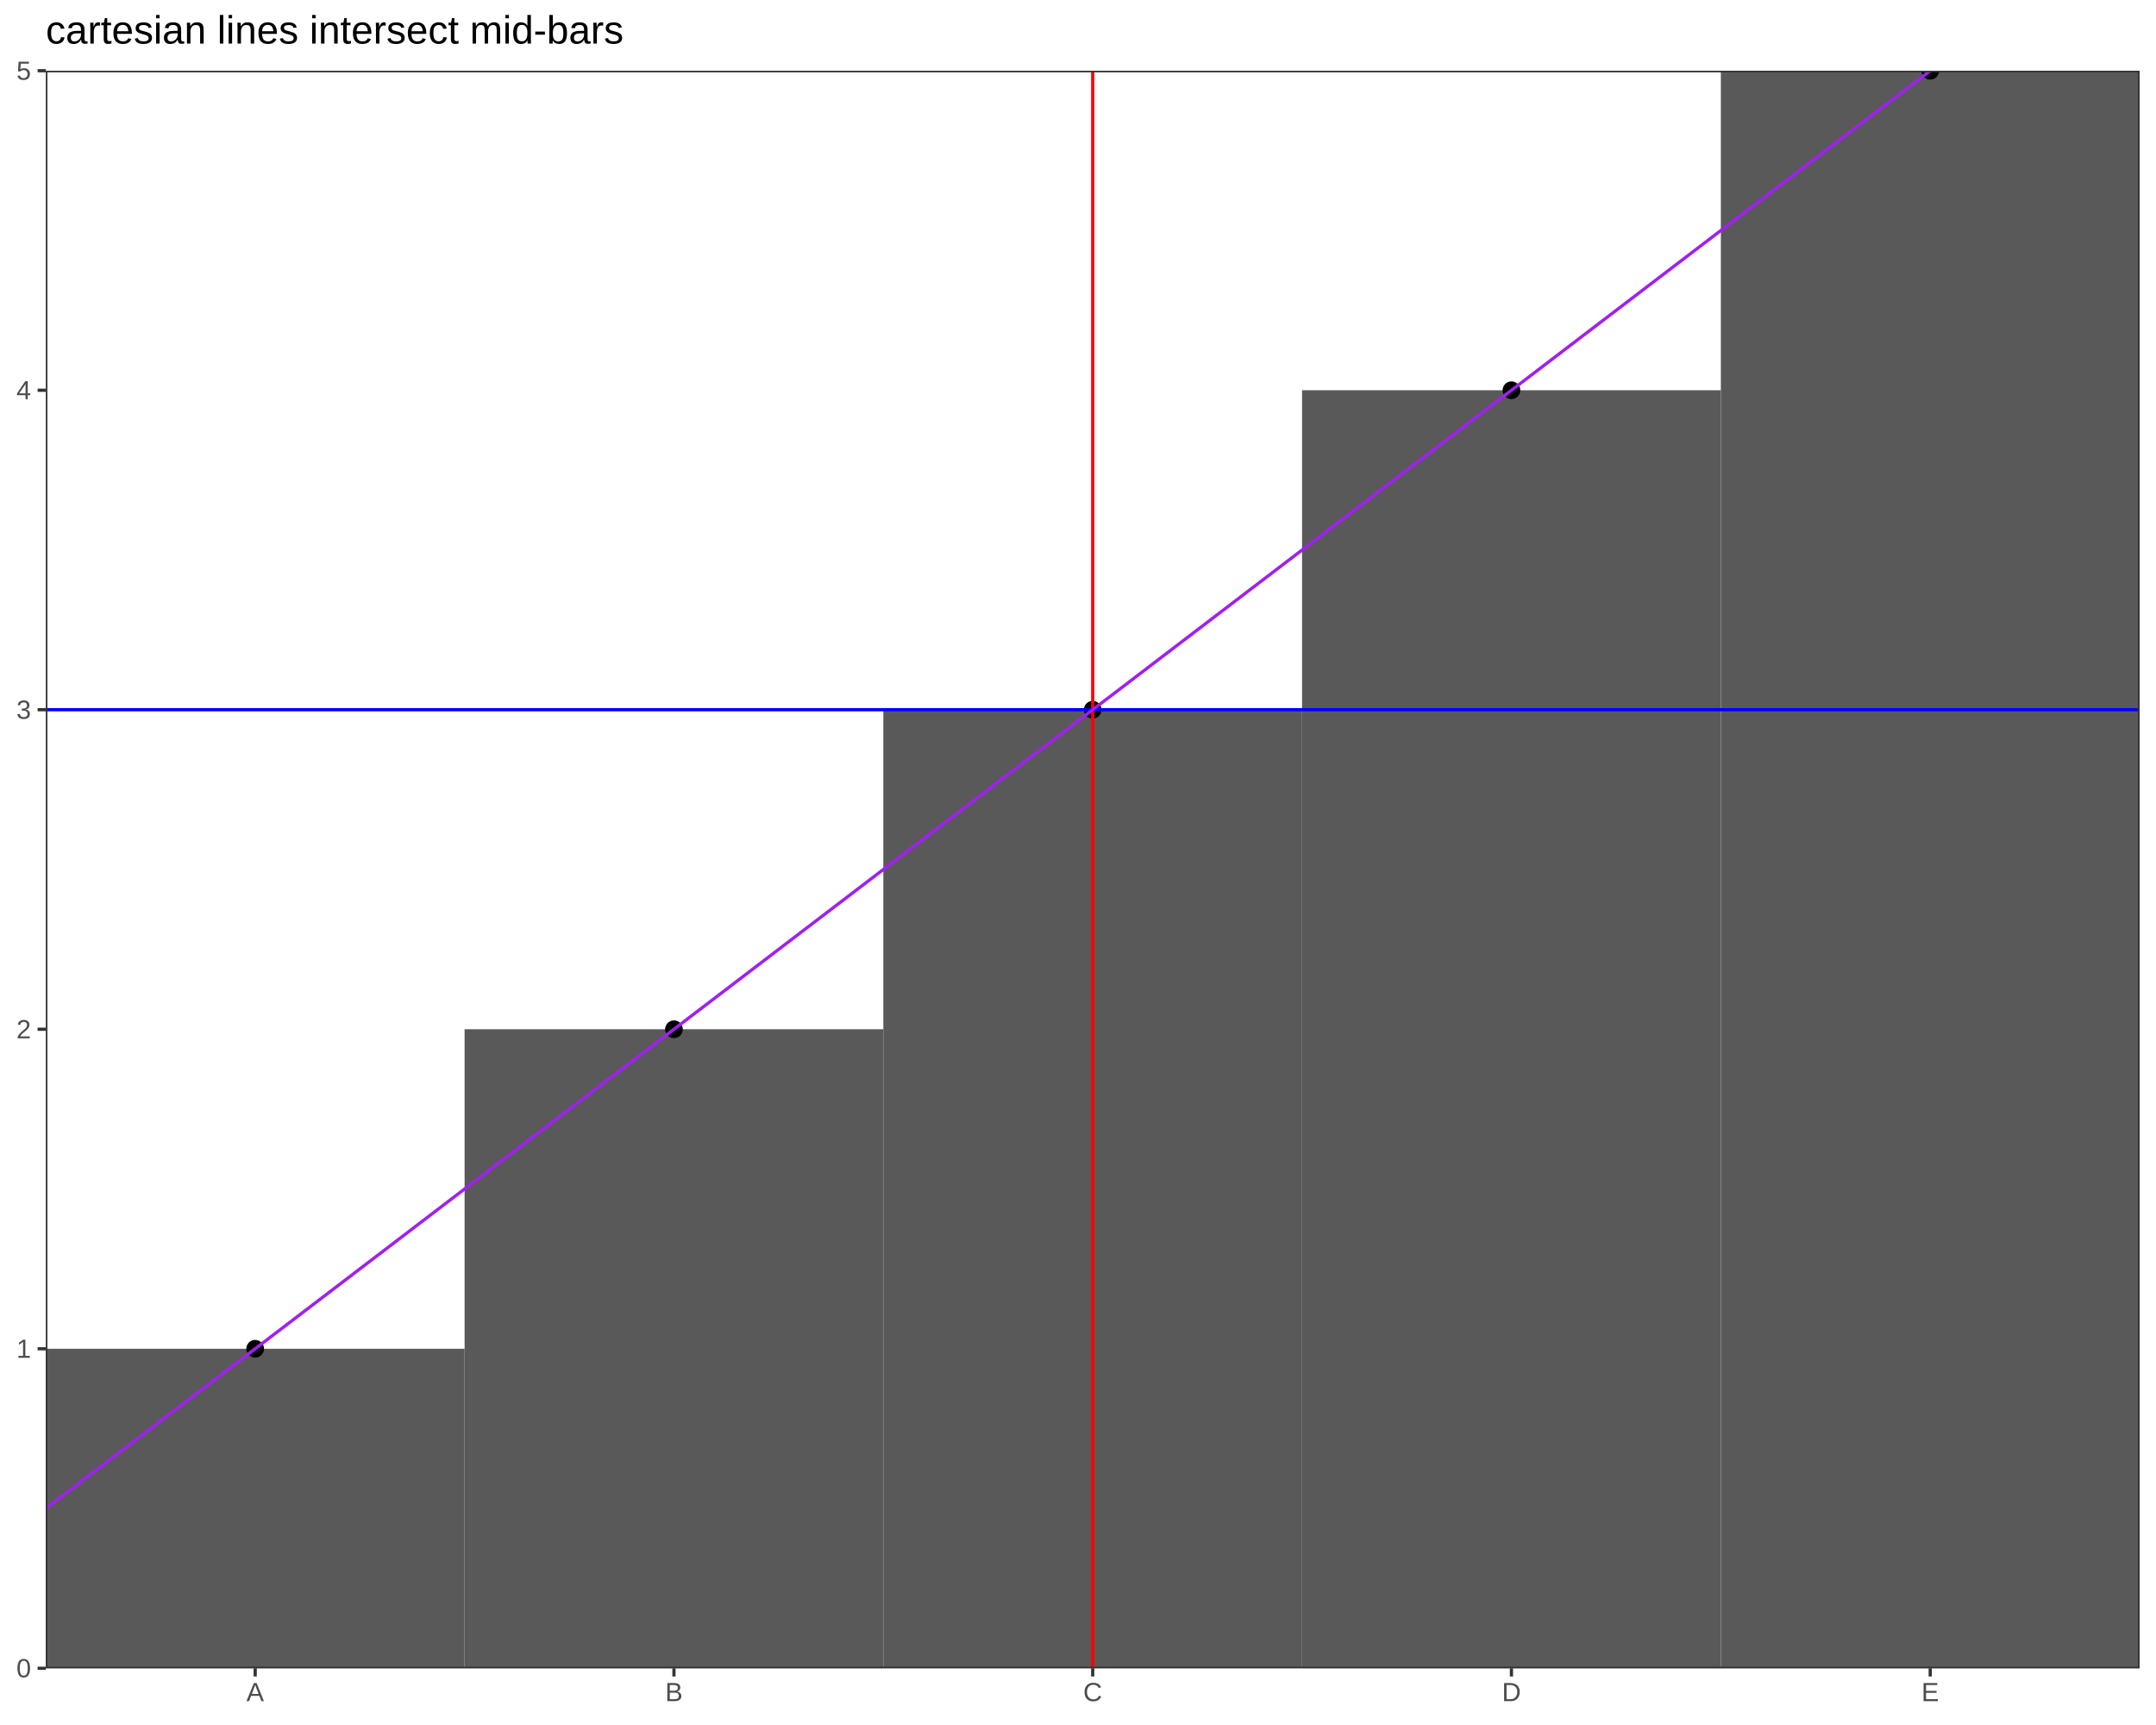
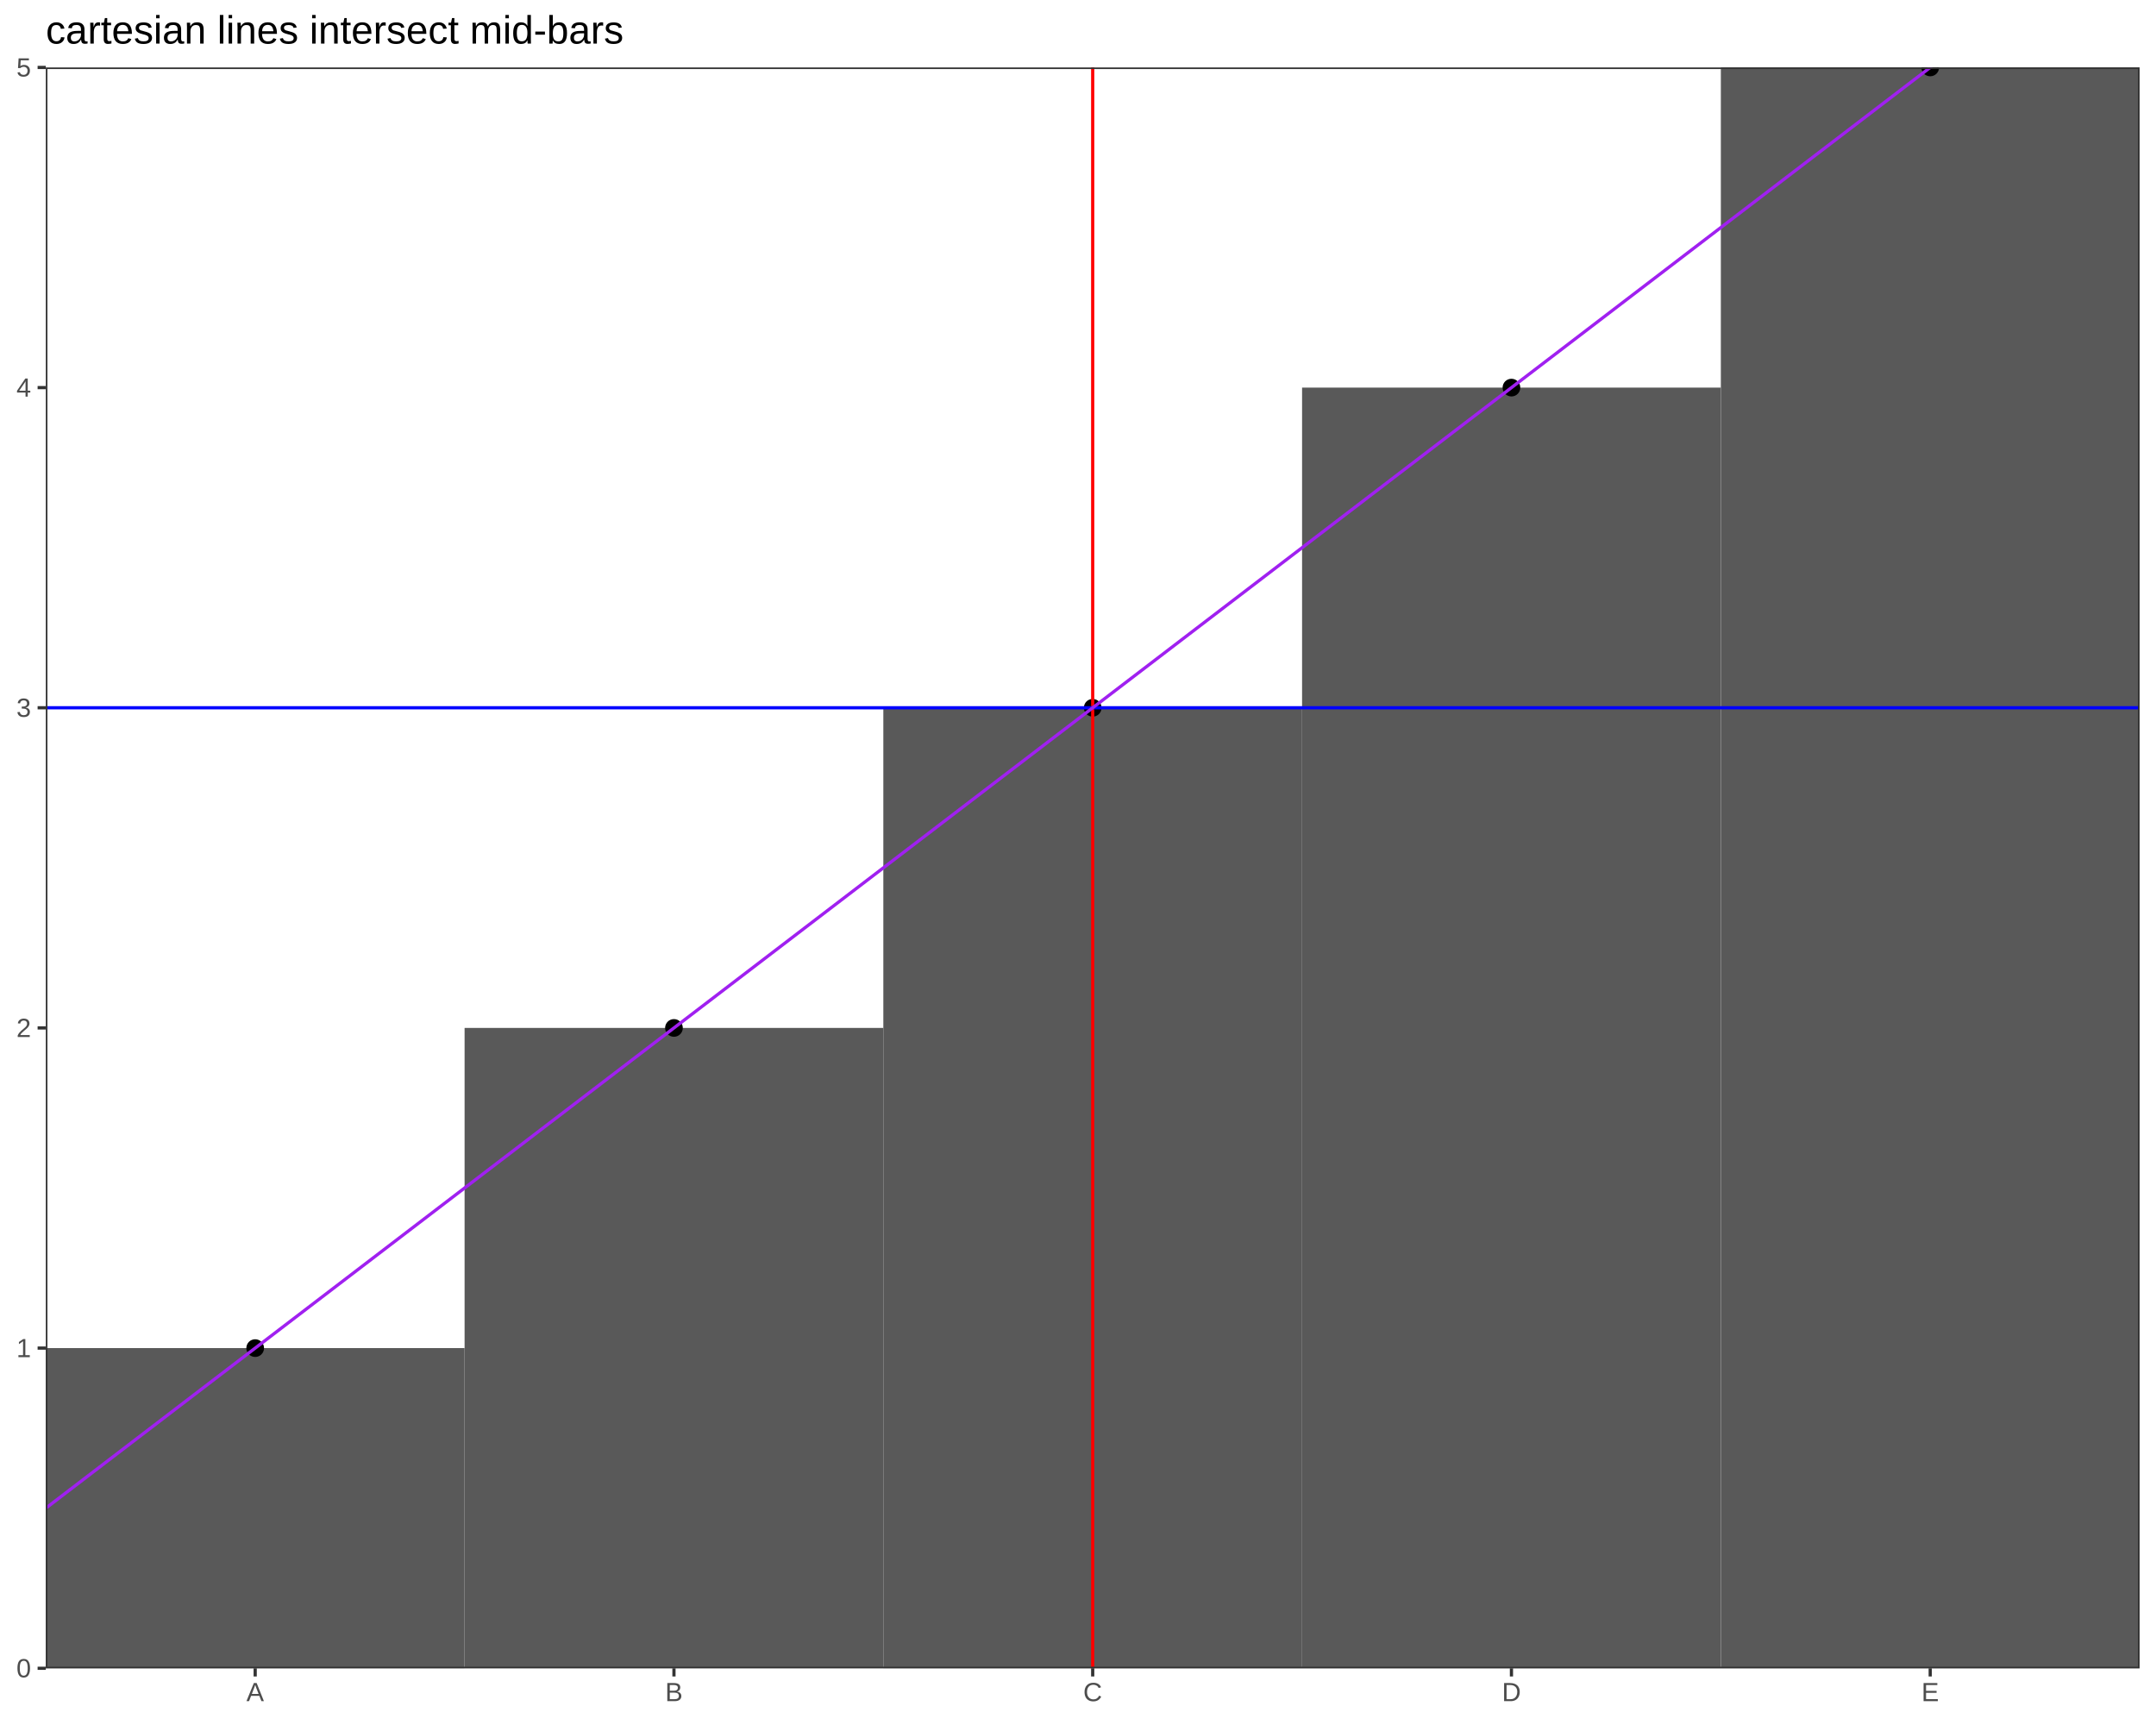
<svg xmlns="http://www.w3.org/2000/svg" viewBox="0 0 720.00 576.00">
  <defs>
    <style type="text/css">
    line, polyline, polygon, path, rect, circle {
      fill: none;
      stroke: #000000;
      stroke-linecap: round;
      stroke-linejoin: round;
      stroke-miterlimit: 10.00;
    }
  </style>
  </defs>
  <rect width="100%" height="100%" style="stroke: none; fill: #FFFFFF;" />
  <rect x="0.00" y="0.00" width="720.00" height="576.00" style="stroke-width: 1.07; stroke: #FFFFFF; fill: #FFFFFF;" />
  <defs>
-     <clipPath id="cpMTUuMzB8NzE0LjUyfDU1Ny4wNnwyMy42Mg==">
-       <rect x="15.30" y="23.62" width="699.22" height="533.44" />
+     <clipPath id="cpMTUuMzB8NzE0LjUyfDU1Ny4wNnwyMi41Mg==">
+       <rect x="15.30" y="22.52" width="699.22" height="534.54" />
    </clipPath>
  </defs>
-   <rect x="15.30" y="23.62" width="699.22" height="533.44" style="stroke-width: 1.07; stroke: none; fill: #FFFFFF;" clip-path="url(#cpMTUuMzB8NzE0LjUyfDU1Ny4wNnwyMy42Mg==)" />
-   <rect x="15.30" y="450.37" width="139.84" height="106.69" style="stroke-width: 1.07; stroke: none; stroke-linecap: butt; fill: #595959;" clip-path="url(#cpMTUuMzB8NzE0LjUyfDU1Ny4wNnwyMy42Mg==)" />
-   <rect x="155.15" y="343.68" width="139.84" height="213.38" style="stroke-width: 1.07; stroke: none; stroke-linecap: butt; fill: #595959;" clip-path="url(#cpMTUuMzB8NzE0LjUyfDU1Ny4wNnwyMy42Mg==)" />
-   <rect x="294.99" y="236.99" width="139.84" height="320.06" style="stroke-width: 1.07; stroke: none; stroke-linecap: butt; fill: #595959;" clip-path="url(#cpMTUuMzB8NzE0LjUyfDU1Ny4wNnwyMy42Mg==)" />
-   <rect x="434.83" y="130.31" width="139.84" height="426.75" style="stroke-width: 1.07; stroke: none; stroke-linecap: butt; fill: #595959;" clip-path="url(#cpMTUuMzB8NzE0LjUyfDU1Ny4wNnwyMy42Mg==)" />
-   <rect x="574.68" y="23.62" width="139.84" height="533.44" style="stroke-width: 1.07; stroke: none; stroke-linecap: butt; fill: #595959;" clip-path="url(#cpMTUuMzB8NzE0LjUyfDU1Ny4wNnwyMy42Mg==)" />
-   <circle cx="85.22" cy="450.37" r="1.95pt" style="stroke-width: 0.71; fill: #000000;" clip-path="url(#cpMTUuMzB8NzE0LjUyfDU1Ny4wNnwyMy42Mg==)" />
-   <circle cx="225.07" cy="343.68" r="1.95pt" style="stroke-width: 0.71; fill: #000000;" clip-path="url(#cpMTUuMzB8NzE0LjUyfDU1Ny4wNnwyMy42Mg==)" />
-   <circle cx="364.91" cy="236.99" r="1.95pt" style="stroke-width: 0.71; fill: #000000;" clip-path="url(#cpMTUuMzB8NzE0LjUyfDU1Ny4wNnwyMy42Mg==)" />
-   <circle cx="504.75" cy="130.31" r="1.95pt" style="stroke-width: 0.71; fill: #000000;" clip-path="url(#cpMTUuMzB8NzE0LjUyfDU1Ny4wNnwyMy42Mg==)" />
-   <circle cx="644.60" cy="23.62" r="1.95pt" style="stroke-width: 0.71; fill: #000000;" clip-path="url(#cpMTUuMzB8NzE0LjUyfDU1Ny4wNnwyMy42Mg==)" />
-   <line x1="364.91" y1="557.06" x2="364.91" y2="23.62" style="stroke-width: 1.07; stroke: #FF0000; stroke-linecap: butt;" clip-path="url(#cpMTUuMzB8NzE0LjUyfDU1Ny4wNnwyMy42Mg==)" />
-   <line x1="15.30" y1="236.99" x2="714.52" y2="236.99" style="stroke-width: 1.07; stroke: #0000FF; stroke-linecap: butt;" clip-path="url(#cpMTUuMzB8NzE0LjUyfDU1Ny4wNnwyMy42Mg==)" />
-   <line x1="15.30" y1="503.71" x2="675.56" y2="0.00" style="stroke-width: 1.07; stroke: #A020F0; stroke-linecap: butt;" clip-path="url(#cpMTUuMzB8NzE0LjUyfDU1Ny4wNnwyMy42Mg==)" />
-   <rect x="15.30" y="23.62" width="699.22" height="533.44" style="stroke-width: 1.07; stroke: #333333;" clip-path="url(#cpMTUuMzB8NzE0LjUyfDU1Ny4wNnwyMy42Mg==)" />
+   <rect x="15.30" y="22.52" width="699.22" height="534.54" style="stroke-width: 1.07; stroke: none; fill: #FFFFFF;" clip-path="url(#cpMTUuMzB8NzE0LjUyfDU1Ny4wNnwyMi41Mg==)" />
+   <rect x="15.30" y="450.15" width="139.84" height="106.91" style="stroke-width: 1.07; stroke: none; stroke-linecap: butt; fill: #595959;" clip-path="url(#cpMTUuMzB8NzE0LjUyfDU1Ny4wNnwyMi41Mg==)" />
+   <rect x="155.15" y="343.24" width="139.84" height="213.81" style="stroke-width: 1.07; stroke: none; stroke-linecap: butt; fill: #595959;" clip-path="url(#cpMTUuMzB8NzE0LjUyfDU1Ny4wNnwyMi41Mg==)" />
+   <rect x="294.99" y="236.34" width="139.84" height="320.72" style="stroke-width: 1.07; stroke: none; stroke-linecap: butt; fill: #595959;" clip-path="url(#cpMTUuMzB8NzE0LjUyfDU1Ny4wNnwyMi41Mg==)" />
+   <rect x="434.83" y="129.43" width="139.84" height="427.63" style="stroke-width: 1.07; stroke: none; stroke-linecap: butt; fill: #595959;" clip-path="url(#cpMTUuMzB8NzE0LjUyfDU1Ny4wNnwyMi41Mg==)" />
+   <rect x="574.68" y="22.52" width="139.84" height="534.54" style="stroke-width: 1.07; stroke: none; stroke-linecap: butt; fill: #595959;" clip-path="url(#cpMTUuMzB8NzE0LjUyfDU1Ny4wNnwyMi41Mg==)" />
+   <circle cx="85.22" cy="450.15" r="1.95pt" style="stroke-width: 0.71; fill: #000000;" clip-path="url(#cpMTUuMzB8NzE0LjUyfDU1Ny4wNnwyMi41Mg==)" />
+   <circle cx="225.07" cy="343.24" r="1.95pt" style="stroke-width: 0.71; fill: #000000;" clip-path="url(#cpMTUuMzB8NzE0LjUyfDU1Ny4wNnwyMi41Mg==)" />
+   <circle cx="364.91" cy="236.34" r="1.95pt" style="stroke-width: 0.71; fill: #000000;" clip-path="url(#cpMTUuMzB8NzE0LjUyfDU1Ny4wNnwyMi41Mg==)" />
+   <circle cx="504.75" cy="129.43" r="1.95pt" style="stroke-width: 0.71; fill: #000000;" clip-path="url(#cpMTUuMzB8NzE0LjUyfDU1Ny4wNnwyMi41Mg==)" />
+   <circle cx="644.60" cy="22.52" r="1.95pt" style="stroke-width: 0.71; fill: #000000;" clip-path="url(#cpMTUuMzB8NzE0LjUyfDU1Ny4wNnwyMi41Mg==)" />
+   <line x1="364.91" y1="557.06" x2="364.91" y2="22.52" style="stroke-width: 1.07; stroke: #FF0000; stroke-linecap: butt;" clip-path="url(#cpMTUuMzB8NzE0LjUyfDU1Ny4wNnwyMi41Mg==)" />
+   <line x1="15.30" y1="236.34" x2="714.52" y2="236.34" style="stroke-width: 1.07; stroke: #0000FF; stroke-linecap: butt;" clip-path="url(#cpMTUuMzB8NzE0LjUyfDU1Ny4wNnwyMi41Mg==)" />
+   <line x1="15.30" y1="503.60" x2="674.06" y2="0.00" style="stroke-width: 1.07; stroke: #A020F0; stroke-linecap: butt;" clip-path="url(#cpMTUuMzB8NzE0LjUyfDU1Ny4wNnwyMi41Mg==)" />
+   <rect x="15.30" y="22.52" width="699.22" height="534.54" style="stroke-width: 1.07; stroke: #333333;" clip-path="url(#cpMTUuMzB8NzE0LjUyfDU1Ny4wNnwyMi41Mg==)" />
  <defs>
    <clipPath id="cpMC4wMHw3MjAuMDB8NTc2LjAwfDAuMDA=">
      <rect x="0.00" y="0.00" width="720.00" height="576.00" />
    </clipPath>
  </defs>
  <g clip-path="url(#cpMC4wMHw3MjAuMDB8NTc2LjAwfDAuMDA=)">
    <text x="5.48" y="560.08" style="font-size: 8.80px; fill: #4D4D4D; font-family: Liberation Sans;" textLength="4.89px" lengthAdjust="spacingAndGlyphs">0</text>
  </g>
  <g clip-path="url(#cpMC4wMHw3MjAuMDB8NTc2LjAwfDAuMDA=)">
-     <text x="5.48" y="453.39" style="font-size: 8.80px; fill: #4D4D4D; font-family: Liberation Sans;" textLength="4.89px" lengthAdjust="spacingAndGlyphs">1</text>
+     <text x="5.48" y="453.17" style="font-size: 8.80px; fill: #4D4D4D; font-family: Liberation Sans;" textLength="4.89px" lengthAdjust="spacingAndGlyphs">1</text>
  </g>
  <g clip-path="url(#cpMC4wMHw3MjAuMDB8NTc2LjAwfDAuMDA=)">
-     <text x="5.48" y="346.71" style="font-size: 8.80px; fill: #4D4D4D; font-family: Liberation Sans;" textLength="4.89px" lengthAdjust="spacingAndGlyphs">2</text>
+     <text x="5.48" y="346.27" style="font-size: 8.80px; fill: #4D4D4D; font-family: Liberation Sans;" textLength="4.89px" lengthAdjust="spacingAndGlyphs">2</text>
  </g>
  <g clip-path="url(#cpMC4wMHw3MjAuMDB8NTc2LjAwfDAuMDA=)">
-     <text x="5.48" y="240.02" style="font-size: 8.80px; fill: #4D4D4D; font-family: Liberation Sans;" textLength="4.89px" lengthAdjust="spacingAndGlyphs">3</text>
+     <text x="5.48" y="239.36" style="font-size: 8.80px; fill: #4D4D4D; font-family: Liberation Sans;" textLength="4.89px" lengthAdjust="spacingAndGlyphs">3</text>
  </g>
  <g clip-path="url(#cpMC4wMHw3MjAuMDB8NTc2LjAwfDAuMDA=)">
-     <text x="5.48" y="133.33" style="font-size: 8.80px; fill: #4D4D4D; font-family: Liberation Sans;" textLength="4.89px" lengthAdjust="spacingAndGlyphs">4</text>
+     <text x="5.48" y="132.45" style="font-size: 8.80px; fill: #4D4D4D; font-family: Liberation Sans;" textLength="4.89px" lengthAdjust="spacingAndGlyphs">4</text>
  </g>
  <g clip-path="url(#cpMC4wMHw3MjAuMDB8NTc2LjAwfDAuMDA=)">
-     <text x="5.48" y="26.64" style="font-size: 8.80px; fill: #4D4D4D; font-family: Liberation Sans;" textLength="4.89px" lengthAdjust="spacingAndGlyphs">5</text>
+     <text x="5.48" y="25.54" style="font-size: 8.80px; fill: #4D4D4D; font-family: Liberation Sans;" textLength="4.89px" lengthAdjust="spacingAndGlyphs">5</text>
  </g>
  <polyline points="12.56,557.06 15.30,557.06 " style="stroke-width: 1.07; stroke: #333333; stroke-linecap: butt;" clip-path="url(#cpMC4wMHw3MjAuMDB8NTc2LjAwfDAuMDA=)" />
-   <polyline points="12.56,450.37 15.30,450.37 " style="stroke-width: 1.07; stroke: #333333; stroke-linecap: butt;" clip-path="url(#cpMC4wMHw3MjAuMDB8NTc2LjAwfDAuMDA=)" />
-   <polyline points="12.56,343.68 15.30,343.68 " style="stroke-width: 1.07; stroke: #333333; stroke-linecap: butt;" clip-path="url(#cpMC4wMHw3MjAuMDB8NTc2LjAwfDAuMDA=)" />
-   <polyline points="12.56,236.99 15.30,236.99 " style="stroke-width: 1.07; stroke: #333333; stroke-linecap: butt;" clip-path="url(#cpMC4wMHw3MjAuMDB8NTc2LjAwfDAuMDA=)" />
-   <polyline points="12.56,130.31 15.30,130.31 " style="stroke-width: 1.07; stroke: #333333; stroke-linecap: butt;" clip-path="url(#cpMC4wMHw3MjAuMDB8NTc2LjAwfDAuMDA=)" />
-   <polyline points="12.56,23.62 15.30,23.62 " style="stroke-width: 1.07; stroke: #333333; stroke-linecap: butt;" clip-path="url(#cpMC4wMHw3MjAuMDB8NTc2LjAwfDAuMDA=)" />
+   <polyline points="12.56,450.15 15.30,450.15 " style="stroke-width: 1.07; stroke: #333333; stroke-linecap: butt;" clip-path="url(#cpMC4wMHw3MjAuMDB8NTc2LjAwfDAuMDA=)" />
+   <polyline points="12.56,343.24 15.30,343.24 " style="stroke-width: 1.07; stroke: #333333; stroke-linecap: butt;" clip-path="url(#cpMC4wMHw3MjAuMDB8NTc2LjAwfDAuMDA=)" />
+   <polyline points="12.56,236.34 15.30,236.34 " style="stroke-width: 1.07; stroke: #333333; stroke-linecap: butt;" clip-path="url(#cpMC4wMHw3MjAuMDB8NTc2LjAwfDAuMDA=)" />
+   <polyline points="12.56,129.43 15.30,129.43 " style="stroke-width: 1.07; stroke: #333333; stroke-linecap: butt;" clip-path="url(#cpMC4wMHw3MjAuMDB8NTc2LjAwfDAuMDA=)" />
+   <polyline points="12.56,22.52 15.30,22.52 " style="stroke-width: 1.07; stroke: #333333; stroke-linecap: butt;" clip-path="url(#cpMC4wMHw3MjAuMDB8NTc2LjAwfDAuMDA=)" />
  <polyline points="85.22,559.80 85.22,557.06 " style="stroke-width: 1.07; stroke: #333333; stroke-linecap: butt;" clip-path="url(#cpMC4wMHw3MjAuMDB8NTc2LjAwfDAuMDA=)" />
  <polyline points="225.07,559.80 225.07,557.06 " style="stroke-width: 1.07; stroke: #333333; stroke-linecap: butt;" clip-path="url(#cpMC4wMHw3MjAuMDB8NTc2LjAwfDAuMDA=)" />
  <polyline points="364.91,559.80 364.91,557.06 " style="stroke-width: 1.07; stroke: #333333; stroke-linecap: butt;" clip-path="url(#cpMC4wMHw3MjAuMDB8NTc2LjAwfDAuMDA=)" />
  <polyline points="504.75,559.80 504.75,557.06 " style="stroke-width: 1.07; stroke: #333333; stroke-linecap: butt;" clip-path="url(#cpMC4wMHw3MjAuMDB8NTc2LjAwfDAuMDA=)" />
  <polyline points="644.60,559.80 644.60,557.06 " style="stroke-width: 1.07; stroke: #333333; stroke-linecap: butt;" clip-path="url(#cpMC4wMHw3MjAuMDB8NTc2LjAwfDAuMDA=)" />
  <g clip-path="url(#cpMC4wMHw3MjAuMDB8NTc2LjAwfDAuMDA=)">
    <text x="82.29" y="568.04" style="font-size: 8.80px; fill: #4D4D4D; font-family: Liberation Sans;" textLength="5.88px" lengthAdjust="spacingAndGlyphs">A</text>
  </g>
  <g clip-path="url(#cpMC4wMHw3MjAuMDB8NTc2LjAwfDAuMDA=)">
    <text x="222.13" y="568.04" style="font-size: 8.80px; fill: #4D4D4D; font-family: Liberation Sans;" textLength="5.88px" lengthAdjust="spacingAndGlyphs">B</text>
  </g>
  <g clip-path="url(#cpMC4wMHw3MjAuMDB8NTc2LjAwfDAuMDA=)">
    <text x="361.73" y="568.04" style="font-size: 8.80px; fill: #4D4D4D; font-family: Liberation Sans;" textLength="6.36px" lengthAdjust="spacingAndGlyphs">C</text>
  </g>
  <g clip-path="url(#cpMC4wMHw3MjAuMDB8NTc2LjAwfDAuMDA=)">
    <text x="501.58" y="568.04" style="font-size: 8.80px; fill: #4D4D4D; font-family: Liberation Sans;" textLength="6.36px" lengthAdjust="spacingAndGlyphs">D</text>
  </g>
  <g clip-path="url(#cpMC4wMHw3MjAuMDB8NTc2LjAwfDAuMDA=)">
    <text x="641.66" y="568.04" style="font-size: 8.80px; fill: #4D4D4D; font-family: Liberation Sans;" textLength="5.88px" lengthAdjust="spacingAndGlyphs">E</text>
  </g>
  <g clip-path="url(#cpMC4wMHw3MjAuMDB8NTc2LjAwfDAuMDA=)">
    <text x="15.30" y="14.56" style="font-size: 13.20px; font-family: Liberation Sans;" textLength="192.67px" lengthAdjust="spacingAndGlyphs">cartesian lines intersect mid-bars</text>
  </g>
</svg>
